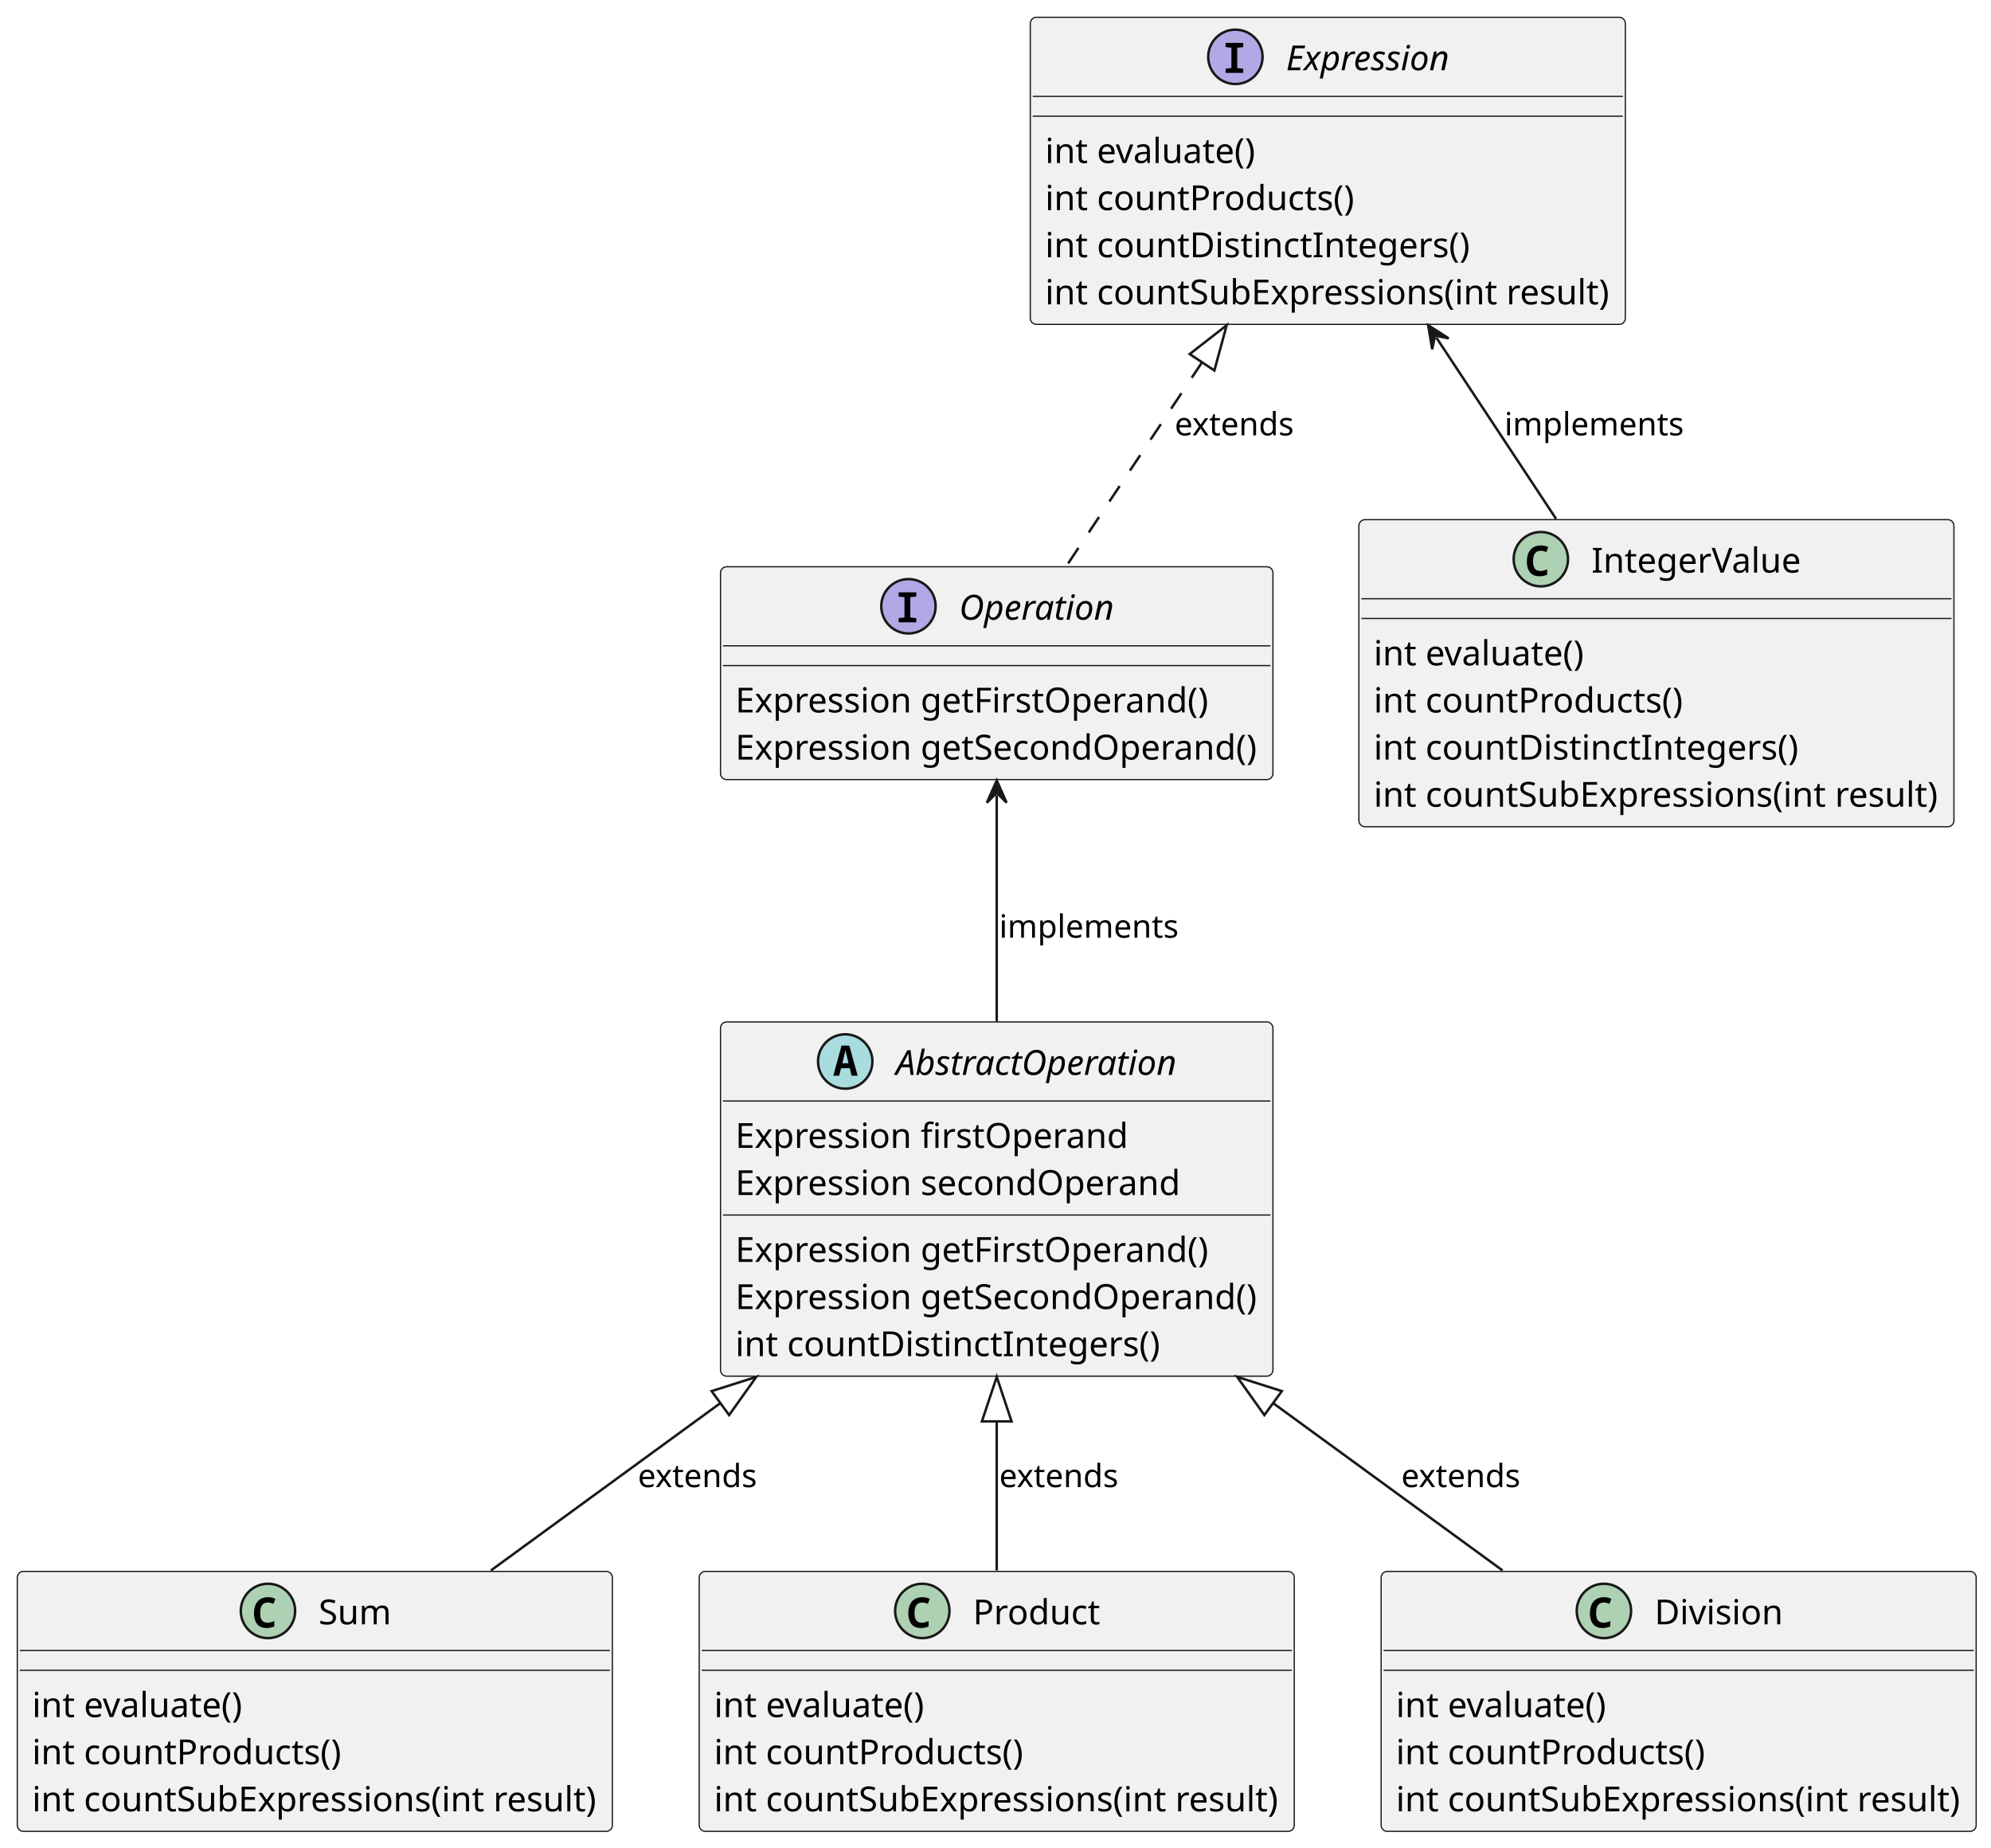
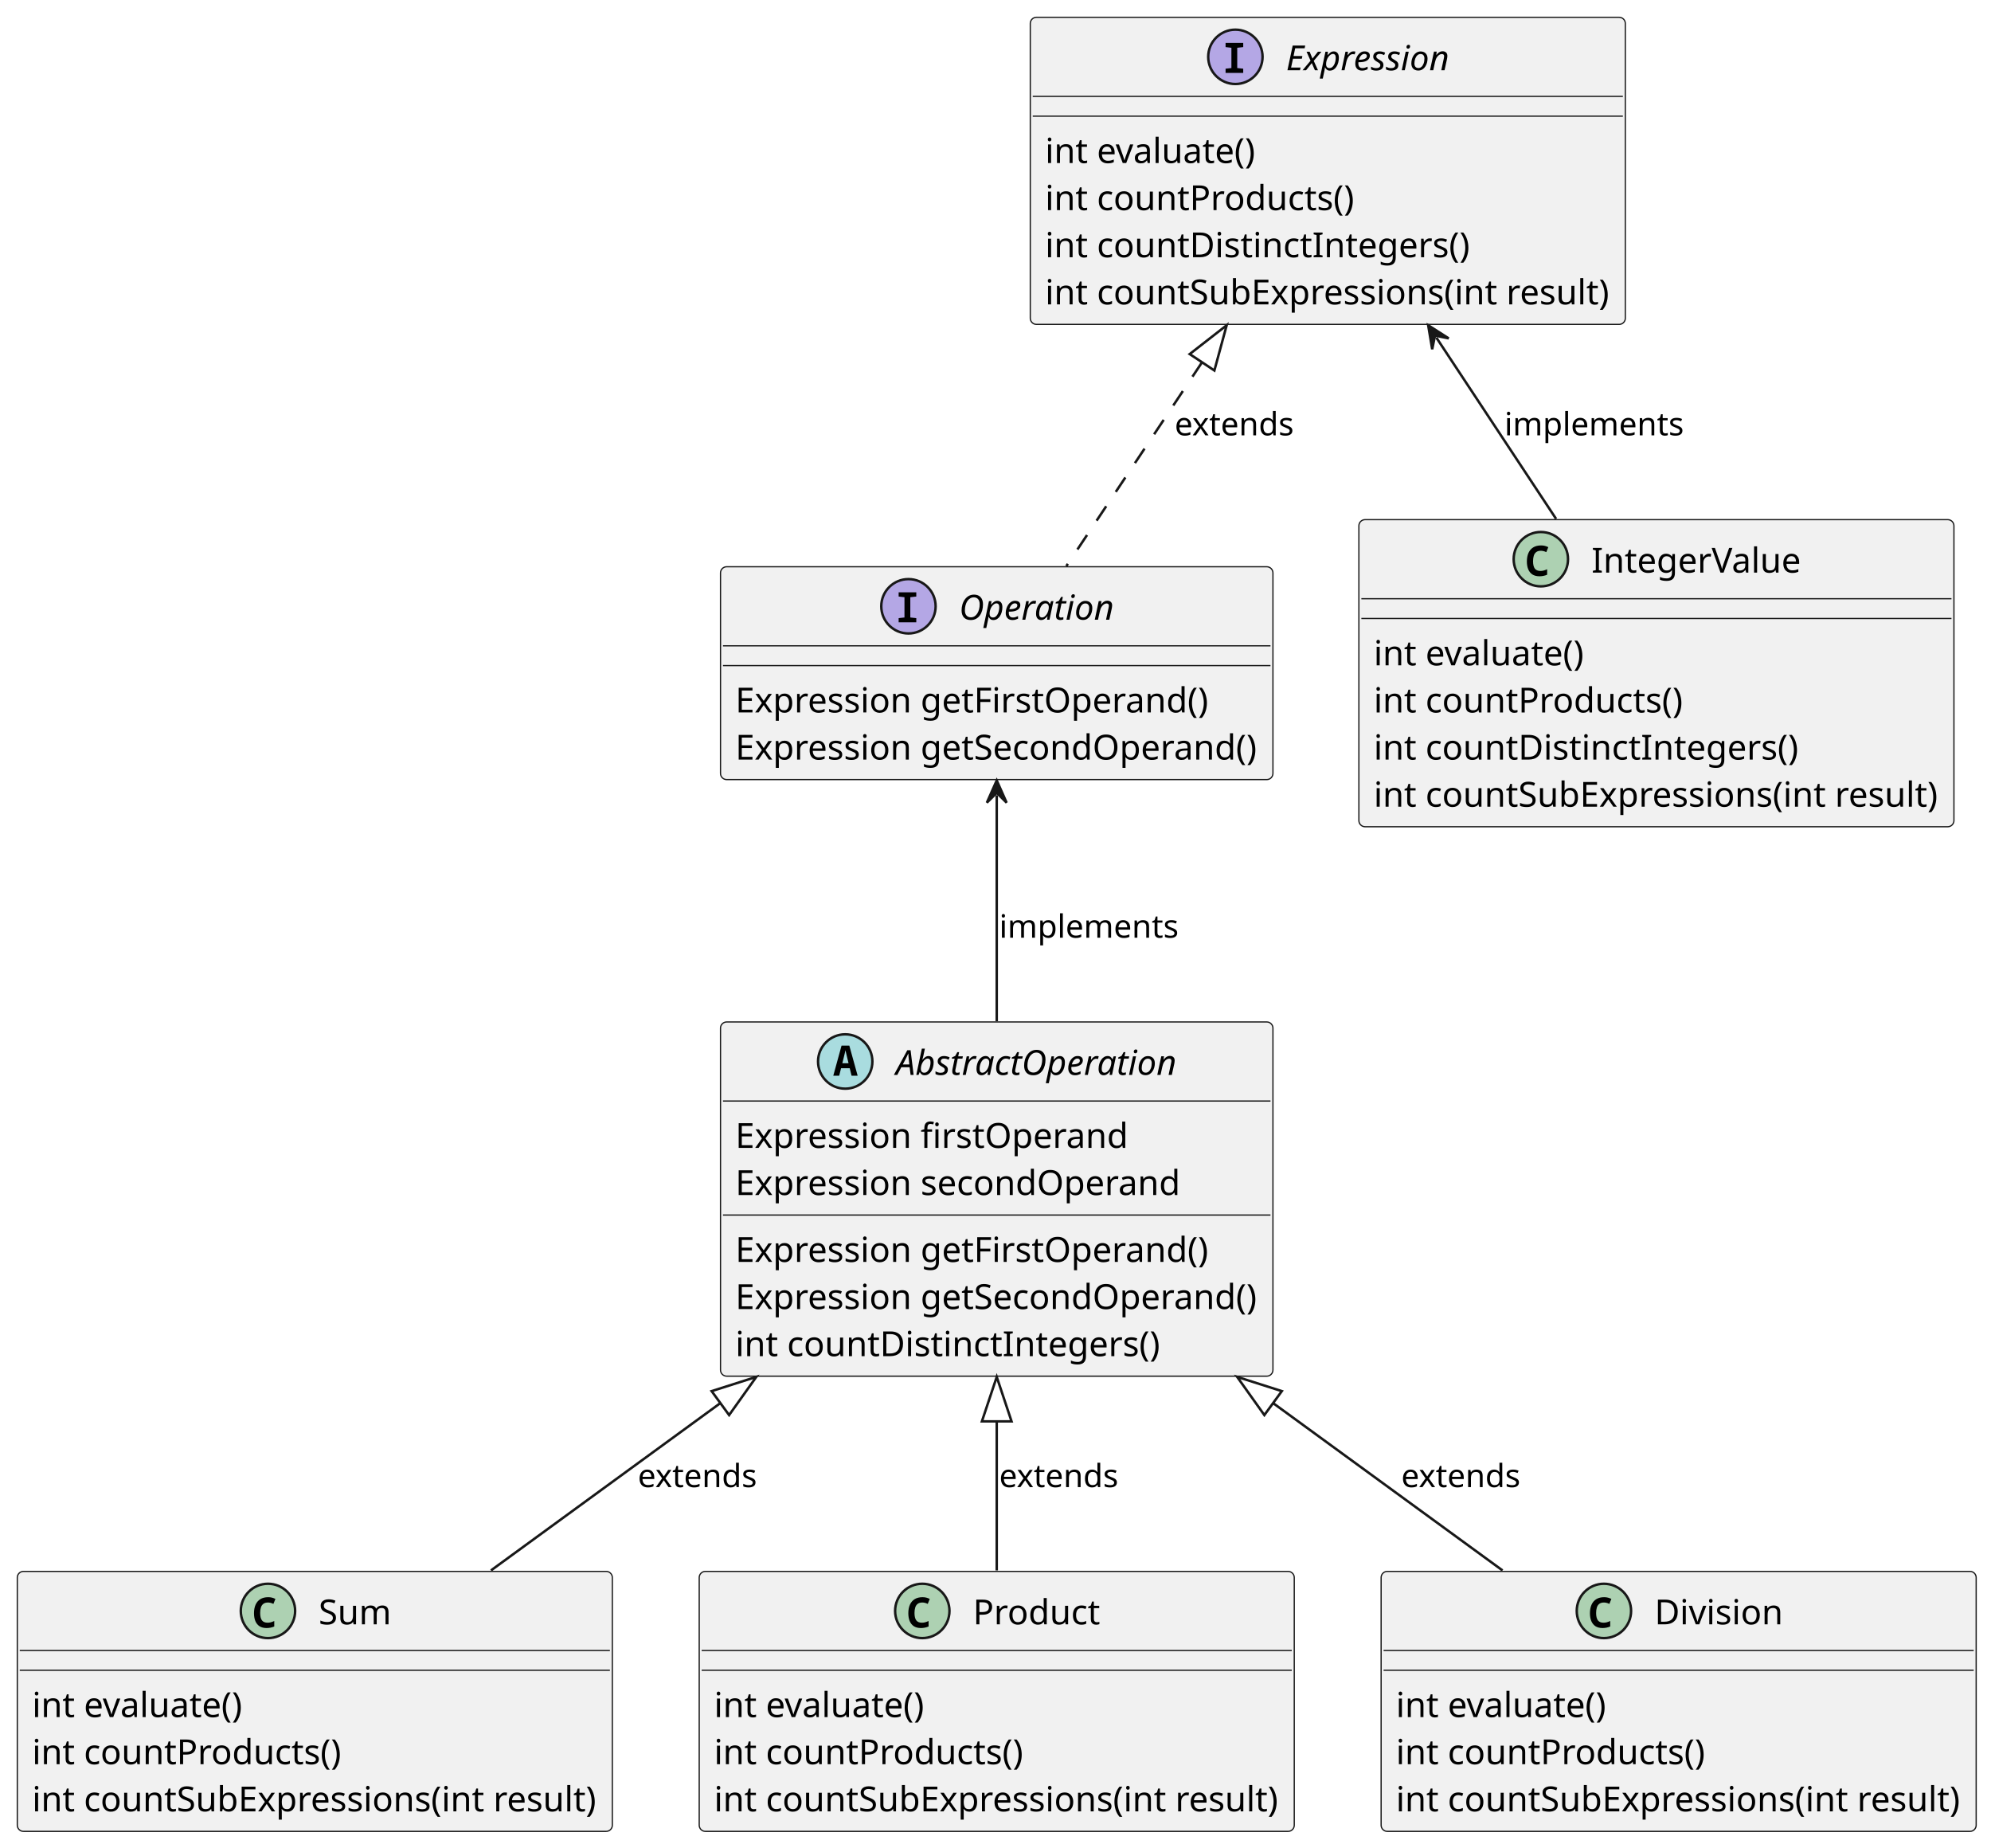
- <svg xmlns="http://www.w3.org/2000/svg" contentStyleType="text/css" data-diagram-type="CLASS" height="696.165px" preserveAspectRatio="none" style="width:750px;height:696px;background:#FFFFFF;" version="1.1" viewBox="0 0 750 696" width="750.146px" zoomAndPan="magnify">
+ <svg xmlns="http://www.w3.org/2000/svg" contentStyleType="text/css" data-diagram-type="CLASS" height="1067.453px" preserveAspectRatio="none" style="width:1150px;height:1067px;background:#FFFFFF;" version="1.1" viewBox="0 0 1150 1067" width="1150.224px" zoomAndPan="magnify">
  <defs />
  <g>
-     <g class="entity" data-entity="Expression" data-source-line="3" data-uid="ent0002" id="entity_Expression">
-       <rect fill="#F1F1F1" height="115.66" rx="2.327" ry="2.327" style="stroke:#181818;stroke-width:0.465;" width="224.153" x="388.103" y="6.515" />
-       <ellipse cx="465.363" cy="21.406" fill="#B4A7E5" rx="10.238" ry="10.238" style="stroke:#181818;stroke-width:0.931;" />
-       <path d="M461.669,27.456 L461.669,25.871 L463.865,25.623 L463.865,17.989 L461.669,17.741 L461.669,16.156 L468.315,16.156 L468.315,17.741 L466.061,17.989 L466.061,25.623 L468.315,25.871 L468.315,27.456 L461.669,27.456 Z " fill="#000000" />
-       <text fill="#000000" font-family="sans-serif" font-size="13.03" font-style="italic" lengthAdjust="spacing" textLength="61.722" x="484.442" y="26.462">Expression</text>
-       <line style="stroke:#181818;stroke-width:0.465;" x1="389.034" x2="611.325" y1="36.297" y2="36.297" />
-       <line style="stroke:#181818;stroke-width:0.465;" x1="389.034" x2="611.325" y1="43.743" y2="43.743" />
-       <text fill="#000000" font-family="sans-serif" font-size="13.03" lengthAdjust="spacing" textLength="79.377" x="393.687" y="61.395">int evaluate()</text>
-       <text fill="#000000" font-family="sans-serif" font-size="13.03" lengthAdjust="spacing" textLength="116.682" x="393.687" y="79.141">int countProducts()</text>
-       <text fill="#000000" font-family="sans-serif" font-size="13.03" lengthAdjust="spacing" textLength="159.967" x="393.687" y="96.888">int countDistinctIntegers()</text>
-       <text fill="#000000" font-family="sans-serif" font-size="13.03" lengthAdjust="spacing" textLength="212.985" x="393.687" y="114.634">int countSubExpressions(int result)</text>
+     <g class="entity" data-qualified-name="Expression" data-source-line="3" id="ent0002">
+       <rect fill="#F1F1F1" height="177.345" rx="3.568" ry="3.568" style="stroke:#181818;stroke-width:0.714;" width="343.702" x="595.091" y="9.989" />
+       <ellipse cx="713.557" cy="32.823" fill="#B4A7E5" rx="15.698" ry="15.698" style="stroke:#181818;stroke-width:1.427;" />
+       <path d="M707.893,42.099 L707.893,39.668 L711.26,39.289 L711.26,27.583 L707.893,27.204 L707.893,24.773 L718.083,24.773 L718.083,27.204 L714.627,27.583 L714.627,39.289 L718.083,39.668 L718.083,42.099 L707.893,42.099 Z " fill="#000000" />
+       <text fill="#000000" font-family="sans-serif" font-size="19.979" font-style="italic" lengthAdjust="spacing" textLength="94.641" x="742.812" y="40.575">Expression</text>
+       <line style="stroke:#181818;stroke-width:0.714;" x1="596.518" x2="937.366" y1="55.656" y2="55.656" />
+       <line style="stroke:#181818;stroke-width:0.714;" x1="596.518" x2="937.366" y1="67.073" y2="67.073" />
+       <text fill="#000000" font-family="sans-serif" font-size="19.979" lengthAdjust="spacing" textLength="121.712" x="603.654" y="94.138">int evaluate()</text>
+       <text fill="#000000" font-family="sans-serif" font-size="19.979" lengthAdjust="spacing" textLength="178.912" x="603.654" y="121.35">int countProducts()</text>
+       <text fill="#000000" font-family="sans-serif" font-size="19.979" lengthAdjust="spacing" textLength="245.282" x="603.654" y="148.561">int countDistinctIntegers()</text>
+       <text fill="#000000" font-family="sans-serif" font-size="19.979" lengthAdjust="spacing" textLength="326.577" x="603.654" y="175.773">int countSubExpressions(int result)</text>
    </g>
-     <g class="entity" data-entity="Operation" data-source-line="10" data-uid="ent0003" id="entity_Operation">
-       <rect fill="#F1F1F1" height="80.167" rx="2.327" ry="2.327" style="stroke:#181818;stroke-width:0.465;" width="208.101" x="271.411" y="213.447" />
-       <ellipse cx="342.209" cy="228.339" fill="#B4A7E5" rx="10.238" ry="10.238" style="stroke:#181818;stroke-width:0.931;" />
-       <path d="M338.515,234.388 L338.515,232.803 L340.711,232.556 L340.711,224.921 L338.515,224.674 L338.515,223.089 L345.161,223.089 L345.161,224.674 L342.907,224.921 L342.907,232.556 L345.161,232.803 L345.161,234.388 L338.515,234.388 Z " fill="#000000" />
-       <text fill="#000000" font-family="sans-serif" font-size="13.03" font-style="italic" lengthAdjust="spacing" textLength="58.595" x="361.288" y="233.394">Operation</text>
-       <line style="stroke:#181818;stroke-width:0.465;" x1="272.342" x2="478.581" y1="243.23" y2="243.23" />
-       <line style="stroke:#181818;stroke-width:0.465;" x1="272.342" x2="478.581" y1="250.675" y2="250.675" />
-       <text fill="#000000" font-family="sans-serif" font-size="13.03" lengthAdjust="spacing" textLength="178.677" x="276.996" y="268.327">Expression getFirstOperand()</text>
-       <text fill="#000000" font-family="sans-serif" font-size="13.03" lengthAdjust="spacing" textLength="196.932" x="276.996" y="286.074">Expression getSecondOperand()</text>
+     <g class="entity" data-qualified-name="Operation" data-source-line="10" id="ent0003">
+       <rect fill="#F1F1F1" height="122.922" rx="3.568" ry="3.568" style="stroke:#181818;stroke-width:0.714;" width="319.087" x="416.164" y="327.286" />
+       <ellipse cx="524.72" cy="350.119" fill="#B4A7E5" rx="15.698" ry="15.698" style="stroke:#181818;stroke-width:1.427;" />
+       <path d="M519.056,359.395 L519.056,356.964 L522.423,356.586 L522.423,344.879 L519.056,344.5 L519.056,342.069 L529.246,342.069 L529.246,344.5 L525.79,344.879 L525.79,356.586 L529.246,356.964 L529.246,359.395 L519.056,359.395 Z " fill="#000000" />
+       <text fill="#000000" font-family="sans-serif" font-size="19.979" font-style="italic" lengthAdjust="spacing" textLength="89.846" x="553.975" y="357.871">Operation</text>
+       <line style="stroke:#181818;stroke-width:0.714;" x1="417.591" x2="733.825" y1="372.952" y2="372.952" />
+       <line style="stroke:#181818;stroke-width:0.714;" x1="417.591" x2="733.825" y1="384.369" y2="384.369" />
+       <text fill="#000000" font-family="sans-serif" font-size="19.979" lengthAdjust="spacing" textLength="273.972" x="424.727" y="411.435">Expression getFirstOperand()</text>
+       <text fill="#000000" font-family="sans-serif" font-size="19.979" lengthAdjust="spacing" textLength="301.963" x="424.727" y="438.646">Expression getSecondOperand()</text>
    </g>
-     <g class="entity" data-entity="AbstractOperation" data-source-line="15" data-uid="ent0004" id="entity_AbstractOperation">
-       <rect fill="#F1F1F1" height="133.406" rx="2.327" ry="2.327" style="stroke:#181818;stroke-width:0.465;" width="208.101" x="271.411" y="384.892" />
-       <ellipse cx="318.39" cy="399.783" fill="#A9DCDF" rx="10.238" ry="10.238" style="stroke:#181818;stroke-width:0.931;" />
-       <path d="M313.897,405.135 L317.009,393.792 L319.932,393.792 L323.073,405.135 L320.775,405.135 L320.092,402.328 L316.82,402.328 L316.122,405.135 L313.897,405.135 Z M317.998,397.645 L317.3,400.438 L319.641,400.438 L318.972,397.645 Q318.841,397.107 318.725,396.598 Q318.608,396.075 318.478,395.537 Q318.376,396.075 318.245,396.598 Q318.114,397.107 317.998,397.645 Z " fill="#000000" />
-       <text fill="#000000" font-family="sans-serif" font-size="13.03" font-style="italic" lengthAdjust="spacing" textLength="106.232" x="337.47" y="404.839">AbstractOperation</text>
-       <line style="stroke:#181818;stroke-width:0.465;" x1="272.342" x2="478.581" y1="414.674" y2="414.674" />
-       <text fill="#000000" font-family="sans-serif" font-size="13.03" lengthAdjust="spacing" textLength="148.513" x="276.996" y="432.326">Expression firstOperand</text>
-       <text fill="#000000" font-family="sans-serif" font-size="13.03" lengthAdjust="spacing" textLength="168.136" x="276.996" y="450.073">Expression secondOperand</text>
-       <line style="stroke:#181818;stroke-width:0.465;" x1="272.342" x2="478.581" y1="457.613" y2="457.613" />
-       <text fill="#000000" font-family="sans-serif" font-size="13.03" lengthAdjust="spacing" textLength="178.677" x="276.996" y="475.265">Expression getFirstOperand()</text>
-       <text fill="#000000" font-family="sans-serif" font-size="13.03" lengthAdjust="spacing" textLength="196.932" x="276.996" y="493.011">Expression getSecondOperand()</text>
-       <text fill="#000000" font-family="sans-serif" font-size="13.03" lengthAdjust="spacing" textLength="159.967" x="276.996" y="510.758">int countDistinctIntegers()</text>
+     <g class="entity" data-qualified-name="AbstractOperation" data-source-line="15" id="ent0004">
+       <rect fill="#F1F1F1" height="204.557" rx="3.568" ry="3.568" style="stroke:#181818;stroke-width:0.714;" width="319.087" x="416.164" y="590.168" />
+       <ellipse cx="488.198" cy="613.001" fill="#A9DCDF" rx="15.698" ry="15.698" style="stroke:#181818;stroke-width:1.427;" />
+       <path d="M481.308,621.207 L486.08,603.814 L490.562,603.814 L495.378,621.207 L491.855,621.207 L490.807,616.903 L485.79,616.903 L484.72,621.207 L481.308,621.207 Z M487.596,609.723 L486.526,614.004 L490.116,614.004 L489.09,609.723 Q488.89,608.898 488.711,608.117 Q488.533,607.315 488.332,606.49 Q488.176,607.315 487.975,608.117 Q487.775,608.898 487.596,609.723 Z " fill="#000000" />
+       <text fill="#000000" font-family="sans-serif" font-size="19.979" font-style="italic" lengthAdjust="spacing" textLength="162.889" x="517.453" y="620.753">AbstractOperation</text>
+       <line style="stroke:#181818;stroke-width:0.714;" x1="417.591" x2="733.825" y1="635.834" y2="635.834" />
+       <text fill="#000000" font-family="sans-serif" font-size="19.979" lengthAdjust="spacing" textLength="227.721" x="424.727" y="662.9">Expression firstOperand</text>
+       <text fill="#000000" font-family="sans-serif" font-size="19.979" lengthAdjust="spacing" textLength="257.809" x="424.727" y="690.111">Expression secondOperand</text>
+       <line style="stroke:#181818;stroke-width:0.714;" x1="417.591" x2="733.825" y1="701.673" y2="701.673" />
+       <text fill="#000000" font-family="sans-serif" font-size="19.979" lengthAdjust="spacing" textLength="273.972" x="424.727" y="728.739">Expression getFirstOperand()</text>
+       <text fill="#000000" font-family="sans-serif" font-size="19.979" lengthAdjust="spacing" textLength="301.963" x="424.727" y="755.951">Expression getSecondOperand()</text>
+       <text fill="#000000" font-family="sans-serif" font-size="19.979" lengthAdjust="spacing" textLength="245.282" x="424.727" y="783.162">int countDistinctIntegers()</text>
    </g>
-     <g class="entity" data-entity="Sum" data-source-line="24" data-uid="ent0005" id="entity_Sum">
-       <rect fill="#F1F1F1" height="97.913" rx="2.327" ry="2.327" style="stroke:#181818;stroke-width:0.465;" width="224.153" x="6.515" y="591.824" />
-       <ellipse cx="100.942" cy="606.716" fill="#ADD1B2" rx="10.238" ry="10.238" style="stroke:#181818;stroke-width:0.931;" />
-       <path d="M100.447,613.158 Q98.819,613.158 97.757,612.474 Q96.71,611.776 96.186,610.525 Q95.677,609.26 95.677,607.588 Q95.677,605.697 96.288,604.345 Q96.899,602.993 98.091,602.266 Q99.284,601.538 101.029,601.538 Q101.858,601.538 102.483,601.713 Q103.109,601.873 103.748,602.193 L102.992,604.069 Q102.41,603.778 101.901,603.662 Q101.407,603.545 100.956,603.545 Q99.866,603.545 99.211,604.04 Q98.557,604.534 98.281,605.421 Q98.004,606.308 98.004,607.486 Q98.004,609.362 98.673,610.264 Q99.342,611.151 100.825,611.151 Q101.378,611.151 101.96,611.005 Q102.541,610.86 103.312,610.511 L103.312,612.576 Q102.629,612.867 101.887,613.012 Q101.16,613.158 100.447,613.158 Z " fill="#000000" />
-       <text fill="#000000" font-family="sans-serif" font-size="13.03" lengthAdjust="spacing" textLength="27.389" x="120.021" y="611.771">Sum</text>
-       <line style="stroke:#181818;stroke-width:0.465;" x1="7.446" x2="229.737" y1="621.607" y2="621.607" />
-       <line style="stroke:#181818;stroke-width:0.465;" x1="7.446" x2="229.737" y1="629.052" y2="629.052" />
-       <text fill="#000000" font-family="sans-serif" font-size="13.03" lengthAdjust="spacing" textLength="79.377" x="12.099" y="646.704">int evaluate()</text>
-       <text fill="#000000" font-family="sans-serif" font-size="13.03" lengthAdjust="spacing" textLength="116.682" x="12.099" y="664.451">int countProducts()</text>
-       <text fill="#000000" font-family="sans-serif" font-size="13.03" lengthAdjust="spacing" textLength="212.985" x="12.099" y="682.197">int countSubExpressions(int result)</text>
+     <g class="entity" data-qualified-name="Sum" data-source-line="24" id="ent0005">
+       <rect fill="#F1F1F1" height="150.134" rx="3.568" ry="3.568" style="stroke:#181818;stroke-width:0.714;" width="343.702" x="9.989" y="907.464" />
+       <ellipse cx="154.777" cy="930.297" fill="#ADD1B2" rx="15.698" ry="15.698" style="stroke:#181818;stroke-width:1.427;" />
+       <path d="M154.019,940.175 Q151.522,940.175 149.894,939.127 Q148.289,938.057 147.486,936.139 Q146.705,934.199 146.705,931.635 Q146.705,928.736 147.642,926.663 Q148.578,924.589 150.407,923.474 Q152.235,922.359 154.911,922.359 Q156.182,922.359 157.141,922.626 Q158.1,922.872 159.081,923.362 L157.921,926.239 Q157.03,925.793 156.249,925.615 Q155.491,925.436 154.8,925.436 Q153.127,925.436 152.124,926.194 Q151.12,926.952 150.697,928.312 Q150.273,929.673 150.273,931.479 Q150.273,934.355 151.299,935.738 Q152.325,937.098 154.599,937.098 Q155.446,937.098 156.338,936.875 Q157.23,936.652 158.412,936.117 L158.412,939.283 Q157.364,939.729 156.227,939.952 Q155.112,940.175 154.019,940.175 Z " fill="#000000" />
+       <text fill="#000000" font-family="sans-serif" font-size="19.979" lengthAdjust="spacing" textLength="41.996" x="184.032" y="938.049">Sum</text>
+       <line style="stroke:#181818;stroke-width:0.714;" x1="11.417" x2="352.264" y1="953.13" y2="953.13" />
+       <line style="stroke:#181818;stroke-width:0.714;" x1="11.417" x2="352.264" y1="964.547" y2="964.547" />
+       <text fill="#000000" font-family="sans-serif" font-size="19.979" lengthAdjust="spacing" textLength="121.712" x="18.552" y="991.613">int evaluate()</text>
+       <text fill="#000000" font-family="sans-serif" font-size="19.979" lengthAdjust="spacing" textLength="178.912" x="18.552" y="1018.824">int countProducts()</text>
+       <text fill="#000000" font-family="sans-serif" font-size="19.979" lengthAdjust="spacing" textLength="326.577" x="18.552" y="1046.035">int countSubExpressions(int result)</text>
    </g>
-     <g class="entity" data-entity="Product" data-source-line="30" data-uid="ent0006" id="entity_Product">
-       <rect fill="#F1F1F1" height="97.913" rx="2.327" ry="2.327" style="stroke:#181818;stroke-width:0.465;" width="224.153" x="263.389" y="591.824" />
-       <ellipse cx="347.424" cy="606.716" fill="#ADD1B2" rx="10.238" ry="10.238" style="stroke:#181818;stroke-width:0.931;" />
-       <path d="M346.93,613.158 Q345.301,613.158 344.24,612.474 Q343.192,611.776 342.669,610.525 Q342.16,609.26 342.16,607.588 Q342.16,605.697 342.771,604.345 Q343.382,602.993 344.574,602.266 Q345.767,601.538 347.512,601.538 Q348.341,601.538 348.966,601.713 Q349.591,601.873 350.231,602.193 L349.475,604.069 Q348.893,603.778 348.384,603.662 Q347.89,603.545 347.439,603.545 Q346.348,603.545 345.694,604.04 Q345.039,604.534 344.763,605.421 Q344.487,606.308 344.487,607.486 Q344.487,609.362 345.156,610.264 Q345.825,611.151 347.308,611.151 Q347.861,611.151 348.442,611.005 Q349.024,610.86 349.795,610.511 L349.795,612.576 Q349.111,612.867 348.37,613.012 Q347.642,613.158 346.93,613.158 Z " fill="#000000" />
-       <text fill="#000000" font-family="sans-serif" font-size="13.03" lengthAdjust="spacing" textLength="48.171" x="366.504" y="611.771">Product</text>
-       <line style="stroke:#181818;stroke-width:0.465;" x1="264.319" x2="486.611" y1="621.607" y2="621.607" />
-       <line style="stroke:#181818;stroke-width:0.465;" x1="264.319" x2="486.611" y1="629.052" y2="629.052" />
-       <text fill="#000000" font-family="sans-serif" font-size="13.03" lengthAdjust="spacing" textLength="79.377" x="268.973" y="646.704">int evaluate()</text>
-       <text fill="#000000" font-family="sans-serif" font-size="13.03" lengthAdjust="spacing" textLength="116.682" x="268.973" y="664.451">int countProducts()</text>
-       <text fill="#000000" font-family="sans-serif" font-size="13.03" lengthAdjust="spacing" textLength="212.985" x="268.973" y="682.197">int countSubExpressions(int result)</text>
+     <g class="entity" data-qualified-name="Product" data-source-line="30" id="ent0006">
+       <rect fill="#F1F1F1" height="150.134" rx="3.568" ry="3.568" style="stroke:#181818;stroke-width:0.714;" width="343.702" x="403.863" y="907.464" />
+       <ellipse cx="532.717" cy="930.297" fill="#ADD1B2" rx="15.698" ry="15.698" style="stroke:#181818;stroke-width:1.427;" />
+       <path d="M531.959,940.175 Q529.462,940.175 527.834,939.127 Q526.229,938.057 525.426,936.139 Q524.645,934.199 524.645,931.635 Q524.645,928.736 525.582,926.663 Q526.518,924.589 528.347,923.474 Q530.175,922.359 532.851,922.359 Q534.122,922.359 535.081,922.626 Q536.04,922.872 537.021,923.362 L535.861,926.239 Q534.969,925.793 534.189,925.615 Q533.431,925.436 532.74,925.436 Q531.067,925.436 530.064,926.194 Q529.06,926.952 528.637,928.312 Q528.213,929.673 528.213,931.479 Q528.213,934.355 529.239,935.738 Q530.264,937.098 532.539,937.098 Q533.386,937.098 534.278,936.875 Q535.17,936.652 536.352,936.117 L536.352,939.283 Q535.304,939.729 534.167,939.952 Q533.052,940.175 531.959,940.175 Z " fill="#000000" />
+       <text fill="#000000" font-family="sans-serif" font-size="19.979" lengthAdjust="spacing" textLength="73.862" x="561.972" y="938.049">Product</text>
+       <line style="stroke:#181818;stroke-width:0.714;" x1="405.29" x2="746.137" y1="953.13" y2="953.13" />
+       <line style="stroke:#181818;stroke-width:0.714;" x1="405.29" x2="746.137" y1="964.547" y2="964.547" />
+       <text fill="#000000" font-family="sans-serif" font-size="19.979" lengthAdjust="spacing" textLength="121.712" x="412.425" y="991.613">int evaluate()</text>
+       <text fill="#000000" font-family="sans-serif" font-size="19.979" lengthAdjust="spacing" textLength="178.912" x="412.425" y="1018.824">int countProducts()</text>
+       <text fill="#000000" font-family="sans-serif" font-size="19.979" lengthAdjust="spacing" textLength="326.577" x="412.425" y="1046.035">int countSubExpressions(int result)</text>
    </g>
-     <g class="entity" data-entity="Division" data-source-line="36" data-uid="ent0007" id="entity_Division">
-       <rect fill="#F1F1F1" height="97.913" rx="2.327" ry="2.327" style="stroke:#181818;stroke-width:0.465;" width="224.153" x="520.263" y="591.824" />
-       <ellipse cx="604.187" cy="606.716" fill="#ADD1B2" rx="10.238" ry="10.238" style="stroke:#181818;stroke-width:0.931;" />
-       <path d="M603.693,613.158 Q602.064,613.158 601.003,612.474 Q599.956,611.776 599.432,610.525 Q598.923,609.26 598.923,607.588 Q598.923,605.697 599.534,604.345 Q600.145,602.993 601.337,602.266 Q602.53,601.538 604.275,601.538 Q605.104,601.538 605.729,601.713 Q606.354,601.873 606.994,602.193 L606.238,604.069 Q605.656,603.778 605.147,603.662 Q604.653,603.545 604.202,603.545 Q603.111,603.545 602.457,604.04 Q601.803,604.534 601.526,605.421 Q601.25,606.308 601.25,607.486 Q601.25,609.362 601.919,610.264 Q602.588,611.151 604.071,611.151 Q604.624,611.151 605.205,611.005 Q605.787,610.86 606.558,610.511 L606.558,612.576 Q605.874,612.867 605.133,613.012 Q604.405,613.158 603.693,613.158 Z " fill="#000000" />
-       <text fill="#000000" font-family="sans-serif" font-size="13.03" lengthAdjust="spacing" textLength="48.393" x="623.267" y="611.771">Division</text>
-       <line style="stroke:#181818;stroke-width:0.465;" x1="521.193" x2="743.485" y1="621.607" y2="621.607" />
-       <line style="stroke:#181818;stroke-width:0.465;" x1="521.193" x2="743.485" y1="629.052" y2="629.052" />
-       <text fill="#000000" font-family="sans-serif" font-size="13.03" lengthAdjust="spacing" textLength="79.377" x="525.847" y="646.704">int evaluate()</text>
-       <text fill="#000000" font-family="sans-serif" font-size="13.03" lengthAdjust="spacing" textLength="116.682" x="525.847" y="664.451">int countProducts()</text>
-       <text fill="#000000" font-family="sans-serif" font-size="13.03" lengthAdjust="spacing" textLength="212.985" x="525.847" y="682.197">int countSubExpressions(int result)</text>
+     <g class="entity" data-qualified-name="Division" data-source-line="36" id="ent0007">
+       <rect fill="#F1F1F1" height="150.134" rx="3.568" ry="3.568" style="stroke:#181818;stroke-width:0.714;" width="343.702" x="797.736" y="907.464" />
+       <ellipse cx="926.421" cy="930.297" fill="#ADD1B2" rx="15.698" ry="15.698" style="stroke:#181818;stroke-width:1.427;" />
+       <path d="M925.663,940.175 Q923.165,940.175 921.537,939.127 Q919.932,938.057 919.129,936.139 Q918.349,934.199 918.349,931.635 Q918.349,928.736 919.285,926.663 Q920.222,924.589 922.05,923.474 Q923.879,922.359 926.554,922.359 Q927.825,922.359 928.784,922.626 Q929.743,922.872 930.724,923.362 L929.565,926.239 Q928.673,925.793 927.892,925.615 Q927.134,925.436 926.443,925.436 Q924.771,925.436 923.767,926.194 Q922.764,926.952 922.34,928.312 Q921.916,929.673 921.916,931.479 Q921.916,934.355 922.942,935.738 Q923.968,937.098 926.242,937.098 Q927.09,937.098 927.981,936.875 Q928.873,936.652 930.055,936.117 L930.055,939.283 Q929.007,939.729 927.87,939.952 Q926.755,940.175 925.663,940.175 Z " fill="#000000" />
+       <text fill="#000000" font-family="sans-serif" font-size="19.979" lengthAdjust="spacing" textLength="74.202" x="955.676" y="938.049">Division</text>
+       <line style="stroke:#181818;stroke-width:0.714;" x1="799.163" x2="1140.011" y1="953.13" y2="953.13" />
+       <line style="stroke:#181818;stroke-width:0.714;" x1="799.163" x2="1140.011" y1="964.547" y2="964.547" />
+       <text fill="#000000" font-family="sans-serif" font-size="19.979" lengthAdjust="spacing" textLength="121.712" x="806.298" y="991.613">int evaluate()</text>
+       <text fill="#000000" font-family="sans-serif" font-size="19.979" lengthAdjust="spacing" textLength="178.912" x="806.298" y="1018.824">int countProducts()</text>
+       <text fill="#000000" font-family="sans-serif" font-size="19.979" lengthAdjust="spacing" textLength="326.577" x="806.298" y="1046.035">int countSubExpressions(int result)</text>
    </g>
-     <g class="entity" data-entity="IntegerValue" data-source-line="42" data-uid="ent0008" id="entity_IntegerValue">
-       <rect fill="#F1F1F1" height="115.66" rx="2.327" ry="2.327" style="stroke:#181818;stroke-width:0.465;" width="224.153" x="511.886" y="195.708" />
-       <ellipse cx="580.429" cy="210.599" fill="#ADD1B2" rx="10.238" ry="10.238" style="stroke:#181818;stroke-width:0.931;" />
-       <path d="M579.935,217.042 Q578.306,217.042 577.245,216.358 Q576.198,215.66 575.674,214.409 Q575.165,213.144 575.165,211.472 Q575.165,209.581 575.776,208.229 Q576.387,206.876 577.579,206.149 Q578.772,205.422 580.517,205.422 Q581.346,205.422 581.971,205.597 Q582.596,205.757 583.236,206.077 L582.48,207.953 Q581.898,207.662 581.389,207.545 Q580.895,207.429 580.444,207.429 Q579.353,207.429 578.699,207.923 Q578.044,208.418 577.768,209.305 Q577.492,210.192 577.492,211.37 Q577.492,213.246 578.161,214.148 Q578.83,215.035 580.313,215.035 Q580.866,215.035 581.447,214.889 Q582.029,214.744 582.8,214.395 L582.8,216.46 Q582.116,216.751 581.375,216.896 Q580.648,217.042 579.935,217.042 Z " fill="#000000" />
-       <text fill="#000000" font-family="sans-serif" font-size="13.03" lengthAdjust="spacing" textLength="79.156" x="599.509" y="215.655">IntegerValue</text>
-       <line style="stroke:#181818;stroke-width:0.465;" x1="512.817" x2="735.109" y1="225.49" y2="225.49" />
-       <line style="stroke:#181818;stroke-width:0.465;" x1="512.817" x2="735.109" y1="232.936" y2="232.936" />
-       <text fill="#000000" font-family="sans-serif" font-size="13.03" lengthAdjust="spacing" textLength="79.377" x="517.47" y="250.588">int evaluate()</text>
-       <text fill="#000000" font-family="sans-serif" font-size="13.03" lengthAdjust="spacing" textLength="116.682" x="517.47" y="268.334">int countProducts()</text>
-       <text fill="#000000" font-family="sans-serif" font-size="13.03" lengthAdjust="spacing" textLength="159.967" x="517.47" y="286.081">int countDistinctIntegers()</text>
-       <text fill="#000000" font-family="sans-serif" font-size="13.03" lengthAdjust="spacing" textLength="212.985" x="517.47" y="303.827">int countSubExpressions(int result)</text>
+     <g class="entity" data-qualified-name="IntegerValue" data-source-line="42" id="ent0008">
+       <rect fill="#F1F1F1" height="177.345" rx="3.568" ry="3.568" style="stroke:#181818;stroke-width:0.714;" width="343.702" x="784.892" y="300.086" />
+       <ellipse cx="889.992" cy="322.919" fill="#ADD1B2" rx="15.698" ry="15.698" style="stroke:#181818;stroke-width:1.427;" />
+       <path d="M889.234,332.797 Q886.736,332.797 885.109,331.749 Q883.503,330.679 882.7,328.761 Q881.92,326.821 881.92,324.257 Q881.92,321.358 882.856,319.284 Q883.793,317.211 885.621,316.096 Q887.45,314.981 890.125,314.981 Q891.396,314.981 892.355,315.248 Q893.314,315.494 894.295,315.984 L893.136,318.861 Q892.244,318.415 891.463,318.236 Q890.705,318.058 890.014,318.058 Q888.342,318.058 887.338,318.816 Q886.335,319.574 885.911,320.934 Q885.487,322.295 885.487,324.101 Q885.487,326.977 886.513,328.36 Q887.539,329.72 889.813,329.72 Q890.661,329.72 891.553,329.497 Q892.444,329.274 893.626,328.739 L893.626,331.905 Q892.578,332.351 891.441,332.574 Q890.326,332.797 889.234,332.797 Z " fill="#000000" />
+       <text fill="#000000" font-family="sans-serif" font-size="19.979" lengthAdjust="spacing" textLength="121.372" x="919.247" y="330.671">IntegerValue</text>
+       <line style="stroke:#181818;stroke-width:0.714;" x1="786.319" x2="1127.167" y1="345.752" y2="345.752" />
+       <line style="stroke:#181818;stroke-width:0.714;" x1="786.319" x2="1127.167" y1="357.169" y2="357.169" />
+       <text fill="#000000" font-family="sans-serif" font-size="19.979" lengthAdjust="spacing" textLength="121.712" x="793.455" y="384.235">int evaluate()</text>
+       <text fill="#000000" font-family="sans-serif" font-size="19.979" lengthAdjust="spacing" textLength="178.912" x="793.455" y="411.446">int countProducts()</text>
+       <text fill="#000000" font-family="sans-serif" font-size="19.979" lengthAdjust="spacing" textLength="245.282" x="793.455" y="438.657">int countDistinctIntegers()</text>
+       <text fill="#000000" font-family="sans-serif" font-size="19.979" lengthAdjust="spacing" textLength="326.577" x="793.455" y="465.869">int countSubExpressions(int result)</text>
    </g>
-     <g class="link" data-entity-1="Expression" data-entity-2="Operation" data-source-line="50" data-uid="lnk9" id="link_Expression_Operation">
-       <path codeLine="50" d="M452.801,136.444 C433.247,165.817 419.198,186.913 401.682,213.224" fill="none" id="Expression-backto-Operation" style="stroke:#181818;stroke-width:0.931;stroke-dasharray:7.0,7.0;" />
-       <polygon fill="none" points="462.084,122.499,448.152,133.35,457.449,139.539,462.084,122.499" style="stroke:#181818;stroke-width:0.931;" />
-       <text fill="#000000" font-family="sans-serif" font-size="12.099" lengthAdjust="spacing" textLength="45.13" x="442.493" y="163.968">extends</text>
+     <g class="link" data-entity-1="ent0002" data-entity-2="ent0003" data-link-type="extension" data-source-line="50" id="lnk9">
+       <path codeLine="50" d="M694.295,209.214 C664.312,254.253 642.77,286.6 615.912,326.943" fill="none" id="Expression-backto-Operation" style="stroke:#181818;stroke-width:1.427;stroke-dasharray:9.989,9.989;" />
+       <polygon fill="none" points="708.529,187.832,687.167,204.47,701.422,213.959,708.529,187.832" style="stroke:#181818;stroke-width:1.427;" />
+       <text fill="#000000" font-family="sans-serif" font-size="18.552" lengthAdjust="spacing" textLength="69.199" x="678.489" y="251.418">extends</text>
    </g>
-     <g class="link" data-entity-1="Operation" data-entity-2="AbstractOperation" data-source-line="52" data-uid="lnk10" id="link_Operation_AbstractOperation">
-       <path codeLine="52" d="M375.464,299.519 C375.464,325.476 375.464,354.505 375.464,384.603" fill="none" id="Operation-backto-AbstractOperation" style="stroke:#181818;stroke-width:0.931;" />
-       <polygon fill="#181818" points="375.464,293.934,371.741,302.311,375.464,298.588,379.187,302.311,375.464,293.934" style="stroke:#181818;stroke-width:0.931;" />
-       <text fill="#000000" font-family="sans-serif" font-size="12.099" lengthAdjust="spacing" textLength="67.598" x="376.395" y="353.152">implements</text>
+     <g class="link" data-entity-1="ent0003" data-entity-2="ent0004" data-link-type="dependency" data-source-line="52" id="lnk10">
+       <path codeLine="52" d="M575.711,459.262 C575.711,499.063 575.711,543.573 575.711,589.725" fill="none" id="Operation-backto-AbstractOperation" style="stroke:#181818;stroke-width:1.427;" />
+       <polygon fill="#181818" points="575.711,450.699,570.003,463.543,575.711,457.835,581.42,463.543,575.711,450.699" style="stroke:#181818;stroke-width:1.427;" />
+       <text fill="#000000" font-family="sans-serif" font-size="18.552" lengthAdjust="spacing" textLength="103.65" x="577.138" y="541.5">implements</text>
    </g>
-     <g class="link" data-entity-1="Expression" data-entity-2="IntegerValue" data-source-line="53" data-uid="lnk11" id="link_Expression_IntegerValue">
-       <path codeLine="53" d="M541.07,127.159 C556.352,150.296 570.883,172.282 586.166,195.41" fill="none" id="Expression-backto-IntegerValue" style="stroke:#181818;stroke-width:0.931;" />
-       <polygon fill="#181818" points="537.992,122.499,539.503,131.54,540.557,126.382,545.715,127.437,537.992,122.499" style="stroke:#181818;stroke-width:0.931;" />
-       <text fill="#000000" font-family="sans-serif" font-size="12.099" lengthAdjust="spacing" textLength="67.598" x="566.714" y="163.968">implements</text>
+     <g class="link" data-entity-1="ent0002" data-entity-2="ent0008" data-link-type="dependency" data-source-line="53" id="lnk11">
+       <path codeLine="53" d="M829.641,194.976 C853.073,230.454 875.355,264.166 898.787,299.629" fill="none" id="Expression-backto-IntegerValue" style="stroke:#181818;stroke-width:1.427;" />
+       <polygon fill="#181818" points="824.922,187.832,827.237,201.695,828.854,193.786,836.763,195.403,824.922,187.832" style="stroke:#181818;stroke-width:1.427;" />
+       <text fill="#000000" font-family="sans-serif" font-size="18.552" lengthAdjust="spacing" textLength="103.65" x="868.961" y="251.418">implements</text>
    </g>
-     <g class="link" data-entity-1="AbstractOperation" data-entity-2="Sum" data-source-line="55" data-uid="lnk12" id="link_AbstractOperation_Sum">
-       <path codeLine="55" d="M271.361,528.439 C238.433,552.452 215.383,569.264 184.94,591.461" fill="none" id="AbstractOperation-backto-Sum" style="stroke:#181818;stroke-width:0.931;" />
-       <polygon fill="none" points="284.897,518.569,268.071,523.927,274.652,532.951,284.897,518.569" style="stroke:#181818;stroke-width:0.931;" />
-       <text fill="#000000" font-family="sans-serif" font-size="12.099" lengthAdjust="spacing" textLength="45.13" x="240.261" y="560.085">extends</text>
+     <g class="link" data-entity-1="ent0004" data-entity-2="ent0005" data-link-type="extension" data-source-line="55" id="lnk12">
+       <path codeLine="55" d="M416.087,810.274 C365.598,847.092 330.254,872.871 283.574,906.907" fill="none" id="AbstractOperation-backto-Sum" style="stroke:#181818;stroke-width:1.427;" />
+       <polygon fill="none" points="436.842,795.139,411.042,803.355,421.132,817.192,436.842,795.139" style="stroke:#181818;stroke-width:1.427;" />
+       <text fill="#000000" font-family="sans-serif" font-size="18.552" lengthAdjust="spacing" textLength="69.199" x="368.4" y="858.796">extends</text>
    </g>
-     <g class="link" data-entity-1="AbstractOperation" data-entity-2="Product" data-source-line="56" data-uid="lnk13" id="link_AbstractOperation_Product">
-       <path codeLine="56" d="M375.464,535.321 C375.464,559.333 375.464,569.264 375.464,591.461" fill="none" id="AbstractOperation-backto-Product" style="stroke:#181818;stroke-width:0.931;" />
-       <polygon fill="none" points="375.464,518.569,369.88,535.321,381.048,535.321,375.464,518.569" style="stroke:#181818;stroke-width:0.931;" />
-       <text fill="#000000" font-family="sans-serif" font-size="12.099" lengthAdjust="spacing" textLength="45.13" x="376.395" y="560.085">extends</text>
+     <g class="link" data-entity-1="ent0004" data-entity-2="ent0006" data-link-type="extension" data-source-line="56" id="lnk13">
+       <path codeLine="56" d="M575.711,820.826 C575.711,857.645 575.711,872.871 575.711,906.907" fill="none" id="AbstractOperation-backto-Product" style="stroke:#181818;stroke-width:1.427;" />
+       <polygon fill="none" points="575.711,795.139,567.149,820.826,584.274,820.826,575.711,795.139" style="stroke:#181818;stroke-width:1.427;" />
+       <text fill="#000000" font-family="sans-serif" font-size="18.552" lengthAdjust="spacing" textLength="69.199" x="577.138" y="858.796">extends</text>
    </g>
-     <g class="link" data-entity-1="AbstractOperation" data-entity-2="Division" data-source-line="57" data-uid="lnk14" id="link_AbstractOperation_Division">
-       <path codeLine="57" d="M479.566,528.439 C512.495,552.452 535.545,569.264 565.997,591.461" fill="none" id="AbstractOperation-backto-Division" style="stroke:#181818;stroke-width:0.931;" />
-       <polygon fill="none" points="466.031,518.569,476.276,532.951,482.857,523.927,466.031,518.569" style="stroke:#181818;stroke-width:0.931;" />
-       <text fill="#000000" font-family="sans-serif" font-size="12.099" lengthAdjust="spacing" textLength="45.13" x="527.838" y="560.085">extends</text>
+     <g class="link" data-entity-1="ent0004" data-entity-2="ent0007" data-link-type="extension" data-source-line="57" id="lnk14">
+       <path codeLine="57" d="M735.335,810.274 C785.825,847.092 821.168,872.871 867.862,906.907" fill="none" id="AbstractOperation-backto-Division" style="stroke:#181818;stroke-width:1.427;" />
+       <polygon fill="none" points="714.58,795.139,730.29,817.192,740.38,803.355,714.58,795.139" style="stroke:#181818;stroke-width:1.427;" />
+       <text fill="#000000" font-family="sans-serif" font-size="18.552" lengthAdjust="spacing" textLength="69.199" x="809.352" y="858.796">extends</text>
    </g>
  </g>
</svg>
